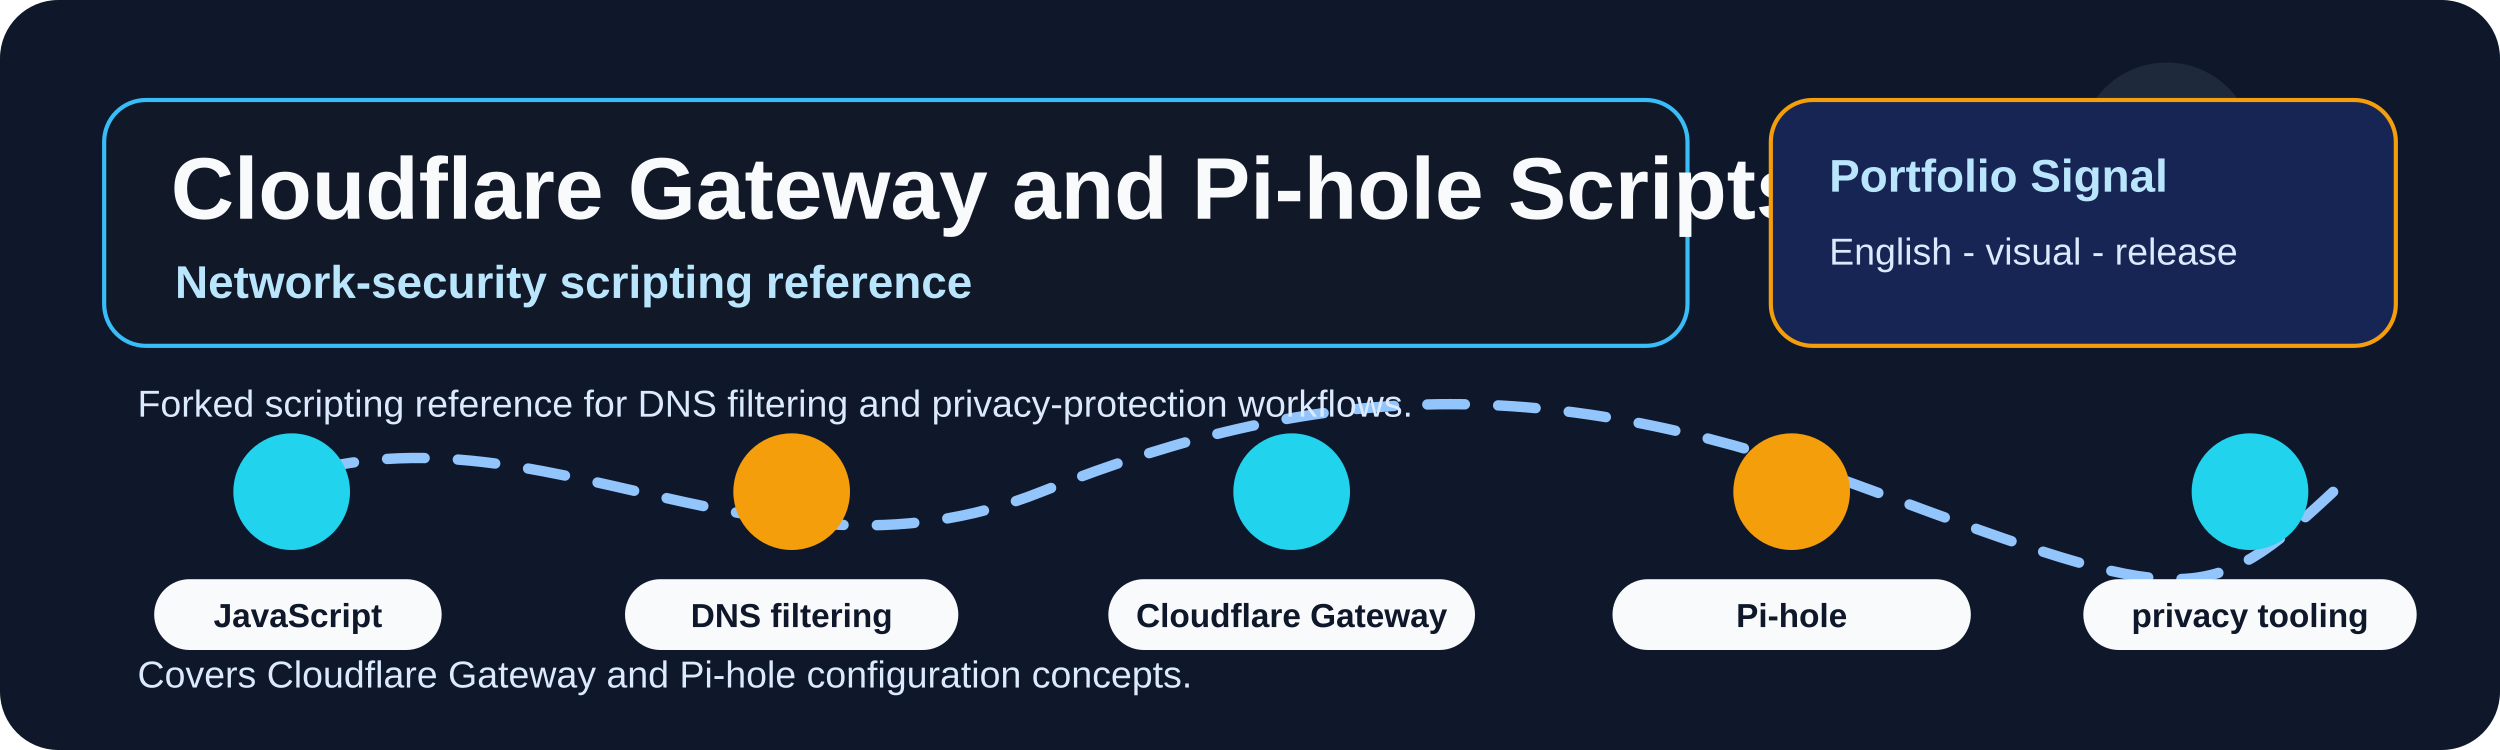
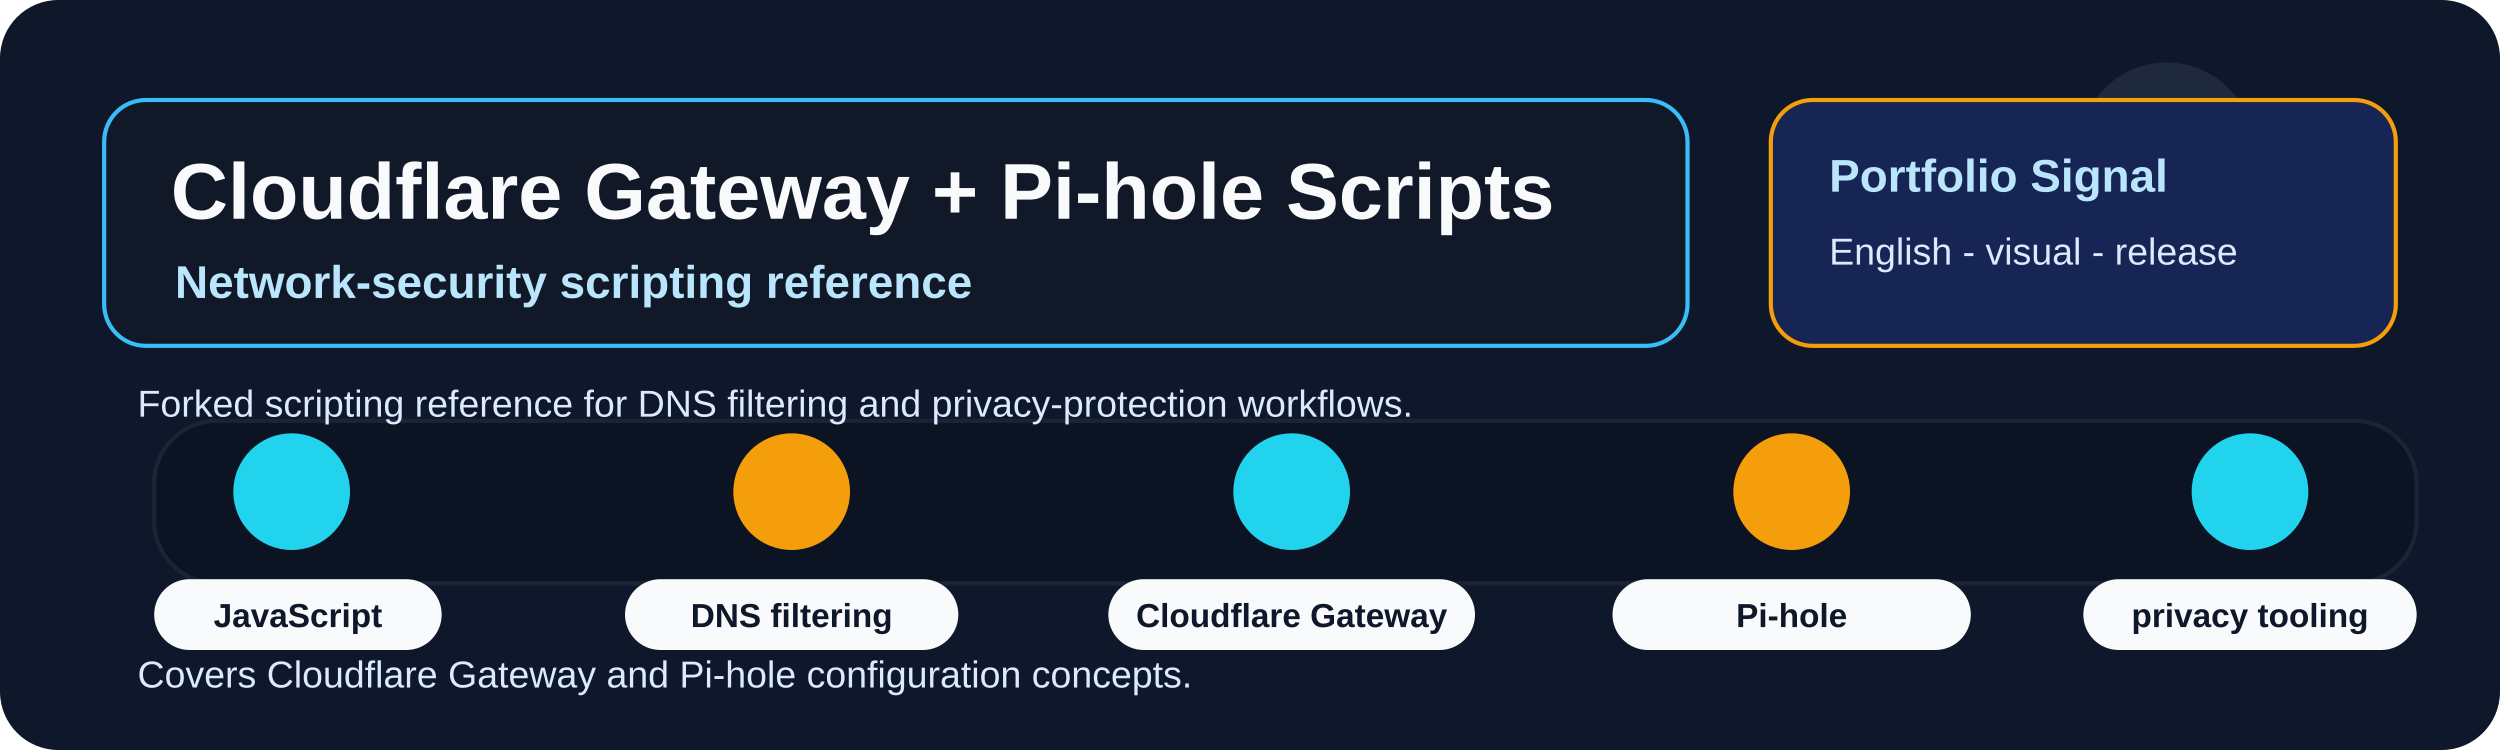
<svg xmlns="http://www.w3.org/2000/svg" width="1200" height="360" viewBox="0 0 1200 360" role="img" aria-labelledby="title desc">
  <style>
    .bg { fill: #0f172a; }
    .panel { fill: #111827; stroke: #38bdf8; stroke-width: 2; }
    .panel2 { fill: #172554; stroke: #f59e0b; stroke-width: 2; }
-     .title { font: 800 42px Segoe UI, Arial, sans-serif; fill: #f8fafc; }
+     .title { font: 800 38px Segoe UI, Arial, sans-serif; fill: #f8fafc; }
    .subtitle { font: 600 22px Segoe UI, Arial, sans-serif; fill: #bae6fd; }
    .body { font: 500 18px Segoe UI, Arial, sans-serif; fill: #dbeafe; }
    .small { font: 700 16px Segoe UI, Arial, sans-serif; fill: #0f172a; }
    .chip { fill: #f8fafc; }
    .node { fill: #22d3ee; }
    .node2 { fill: #f59e0b; }
-     .wire { stroke: #93c5fd; stroke-width: 5; stroke-linecap: round; stroke-dasharray: 18 16; animation: dash 3s linear infinite; }
    .pulse { animation: pulse 2.4s ease-in-out infinite; transform-origin: center; }
-     @keyframes dash { to { stroke-dashoffset: -136; } }
    @keyframes pulse { 0%, 100% { opacity: .55; transform: scale(.96); } 50% { opacity: 1; transform: scale(1.04); } }
  </style>
  <rect class="bg" width="1200" height="360" rx="28" />
  <circle cx="1040" cy="72" r="42" fill="#1e293b" />
  <circle class="pulse" cx="1040" cy="72" r="24" fill="#38bdf8" opacity=".85" />
  <rect x="50" y="48" width="760" height="118" rx="20" class="panel" />
-   <text x="82" y="105" class="title">Cloudflare Gateway and Pi-hole Scripts</text>
+   <text x="82" y="105" class="title">Cloudflare Gateway + Pi-hole Scripts</text>
  <text x="84" y="143" class="subtitle">Network-security scripting reference</text>
  <rect x="850" y="48" width="300" height="118" rx="20" class="panel2" />
  <text x="878" y="92" class="subtitle">Portfolio Signal</text>
  <text x="878" y="127" class="body">English - visual - release</text>
-   <path d="M120 236 C 250 180, 360 292, 500 236 S 750 180, 900 236 S 1060 292, 1120 236" class="wire" fill="none" />
+   <rect x="74" y="202" width="1086" height="78" rx="30" fill="#0b1220" stroke="#1e293b" stroke-width="2" opacity=".74" />
  <g>
    <circle class="node pulse" cx="140" cy="236" r="28" />
    <circle class="node2 pulse" cx="380" cy="236" r="28" />
    <circle class="node pulse" cx="620" cy="236" r="28" />
    <circle class="node2 pulse" cx="860" cy="236" r="28" />
    <circle class="node pulse" cx="1080" cy="236" r="28" />
  </g>
  <g>
    <rect x="74" y="278" width="138" height="34" rx="17" class="chip" />
    <text x="143" y="301" text-anchor="middle" class="small">JavaScript</text>
    <rect x="300" y="278" width="160" height="34" rx="17" class="chip" />
    <text x="380" y="301" text-anchor="middle" class="small">DNS filtering</text>
    <rect x="532" y="278" width="176" height="34" rx="17" class="chip" />
    <text x="620" y="301" text-anchor="middle" class="small">Cloudflare Gateway</text>
    <rect x="774" y="278" width="172" height="34" rx="17" class="chip" />
    <text x="860" y="301" text-anchor="middle" class="small">Pi-hole</text>
    <rect x="1000" y="278" width="160" height="34" rx="17" class="chip" />
    <text x="1080" y="301" text-anchor="middle" class="small">privacy tooling</text>
  </g>
  <text x="66" y="200" class="body">Forked scripting reference for DNS filtering and privacy-protection workflows.</text>
  <text x="66" y="330" class="body">Covers Cloudflare Gateway and Pi-hole configuration concepts.</text>
</svg>
